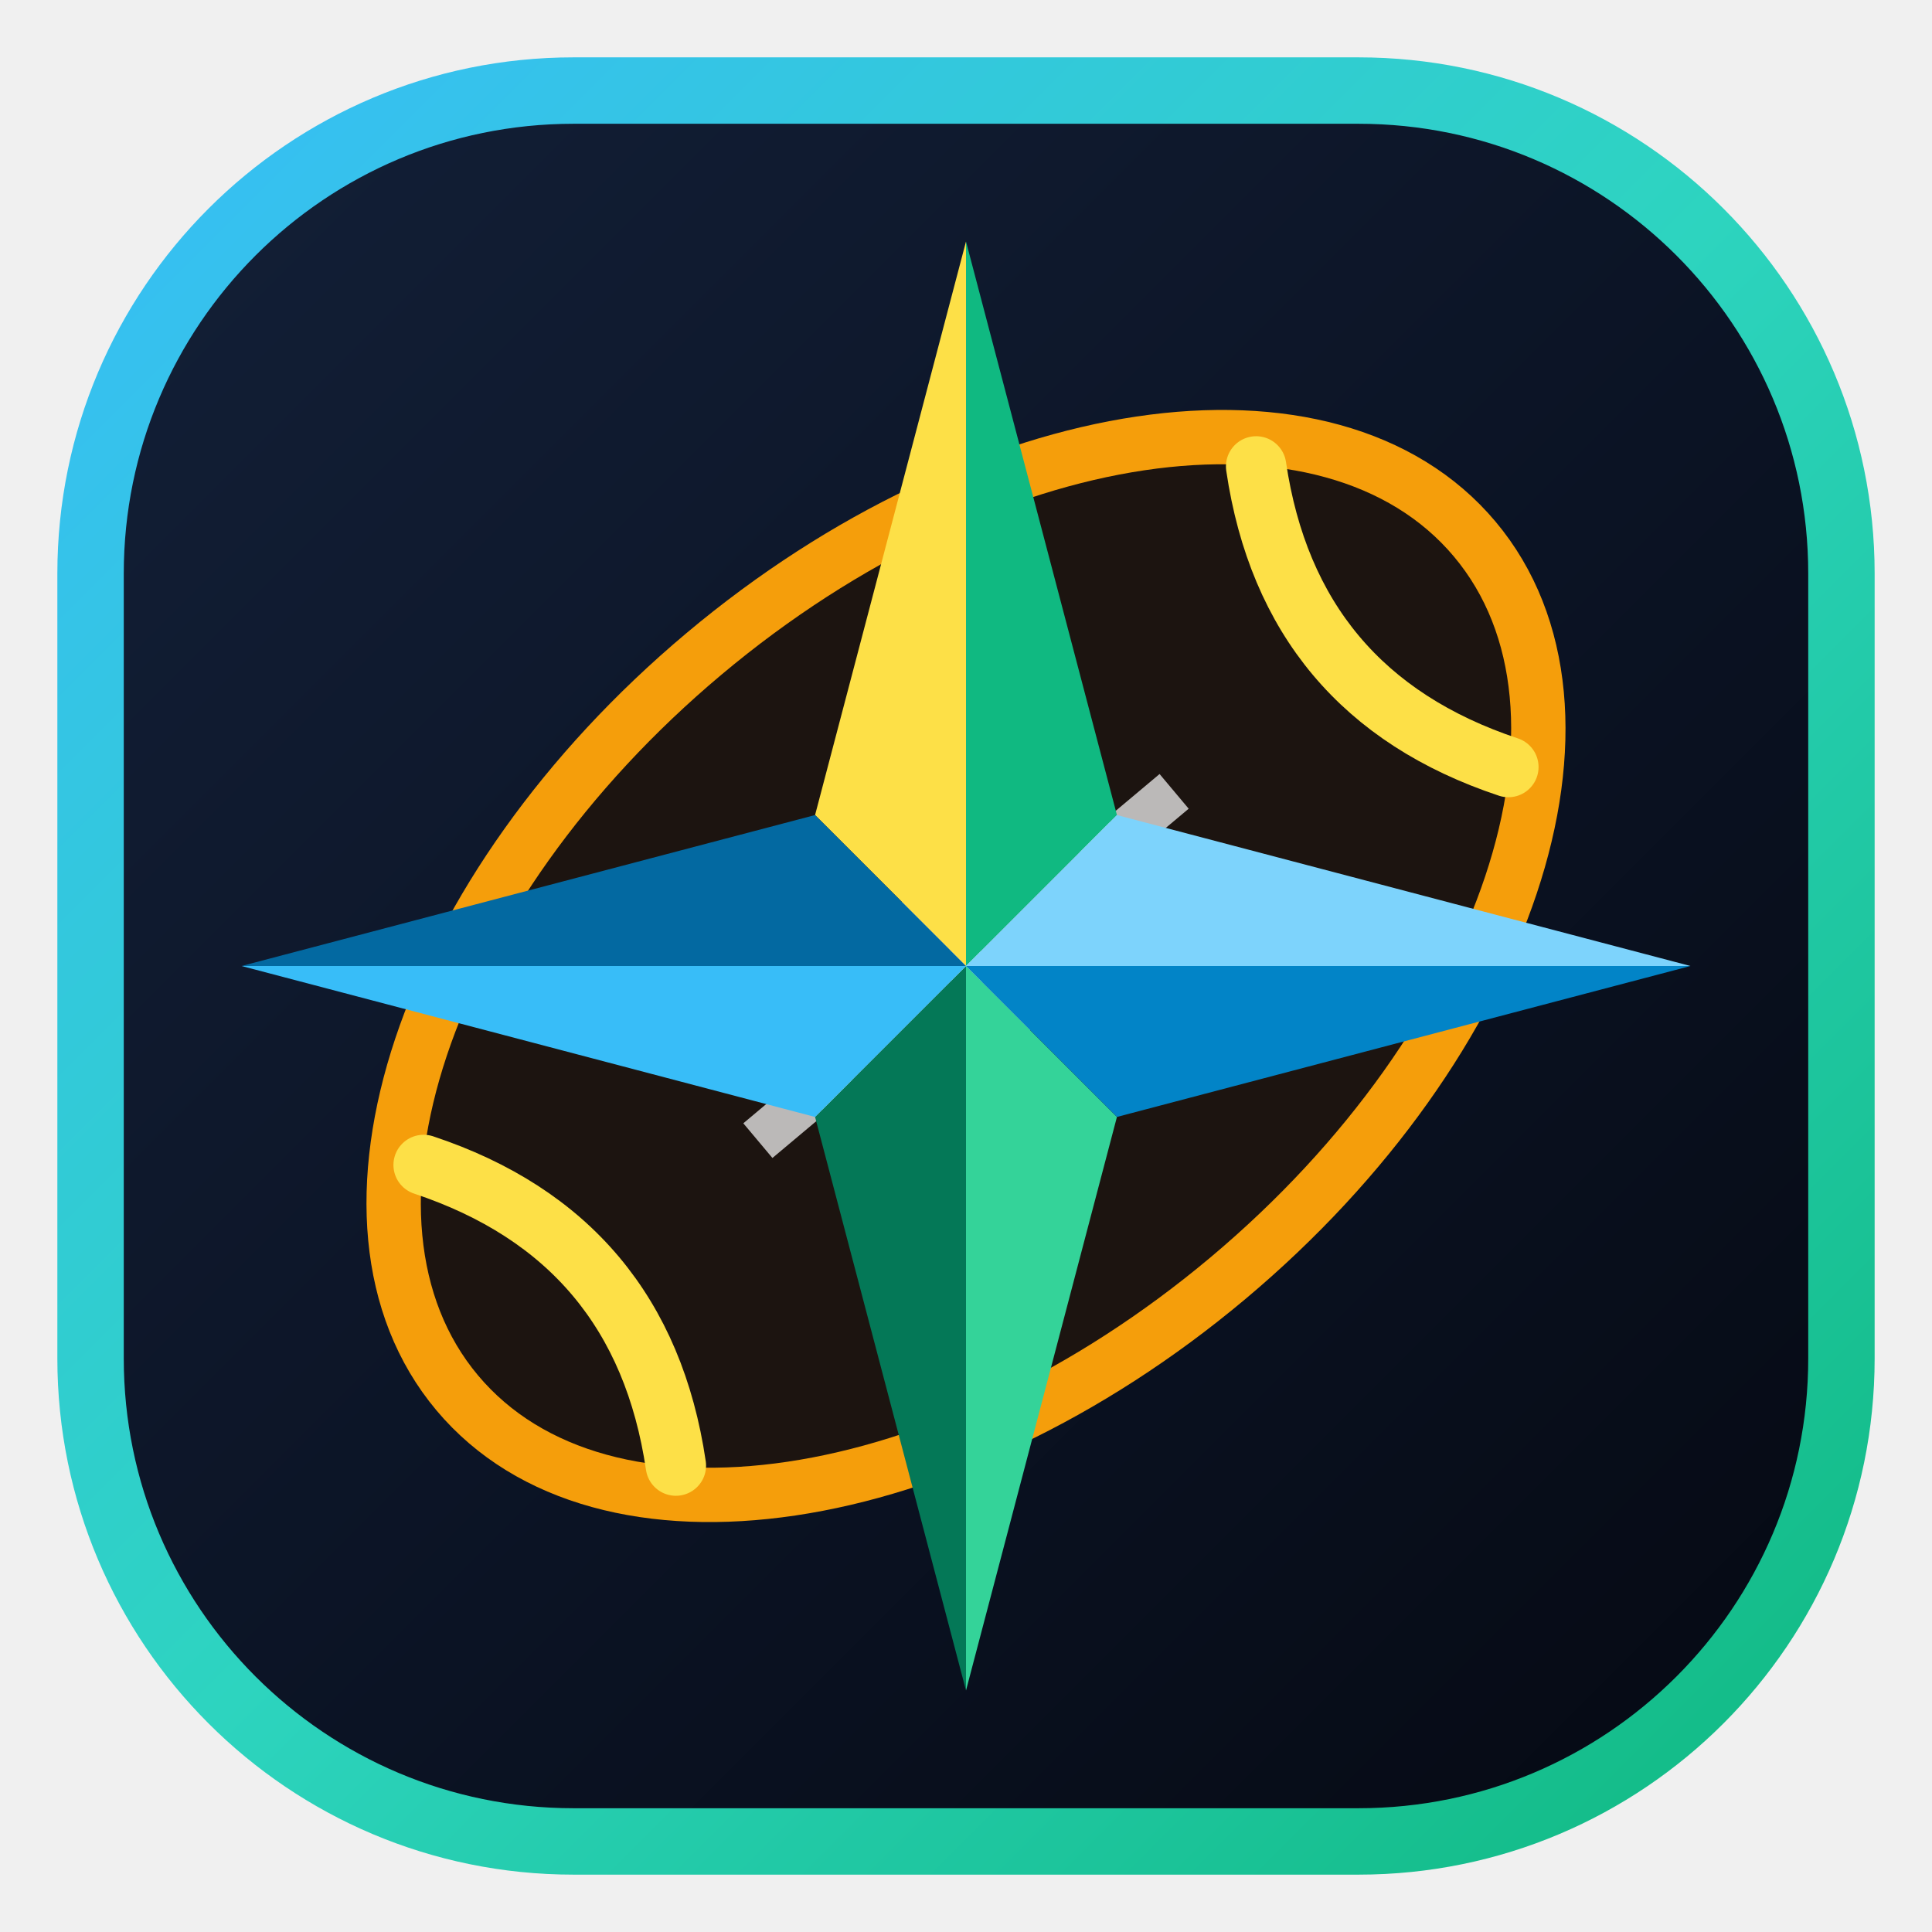
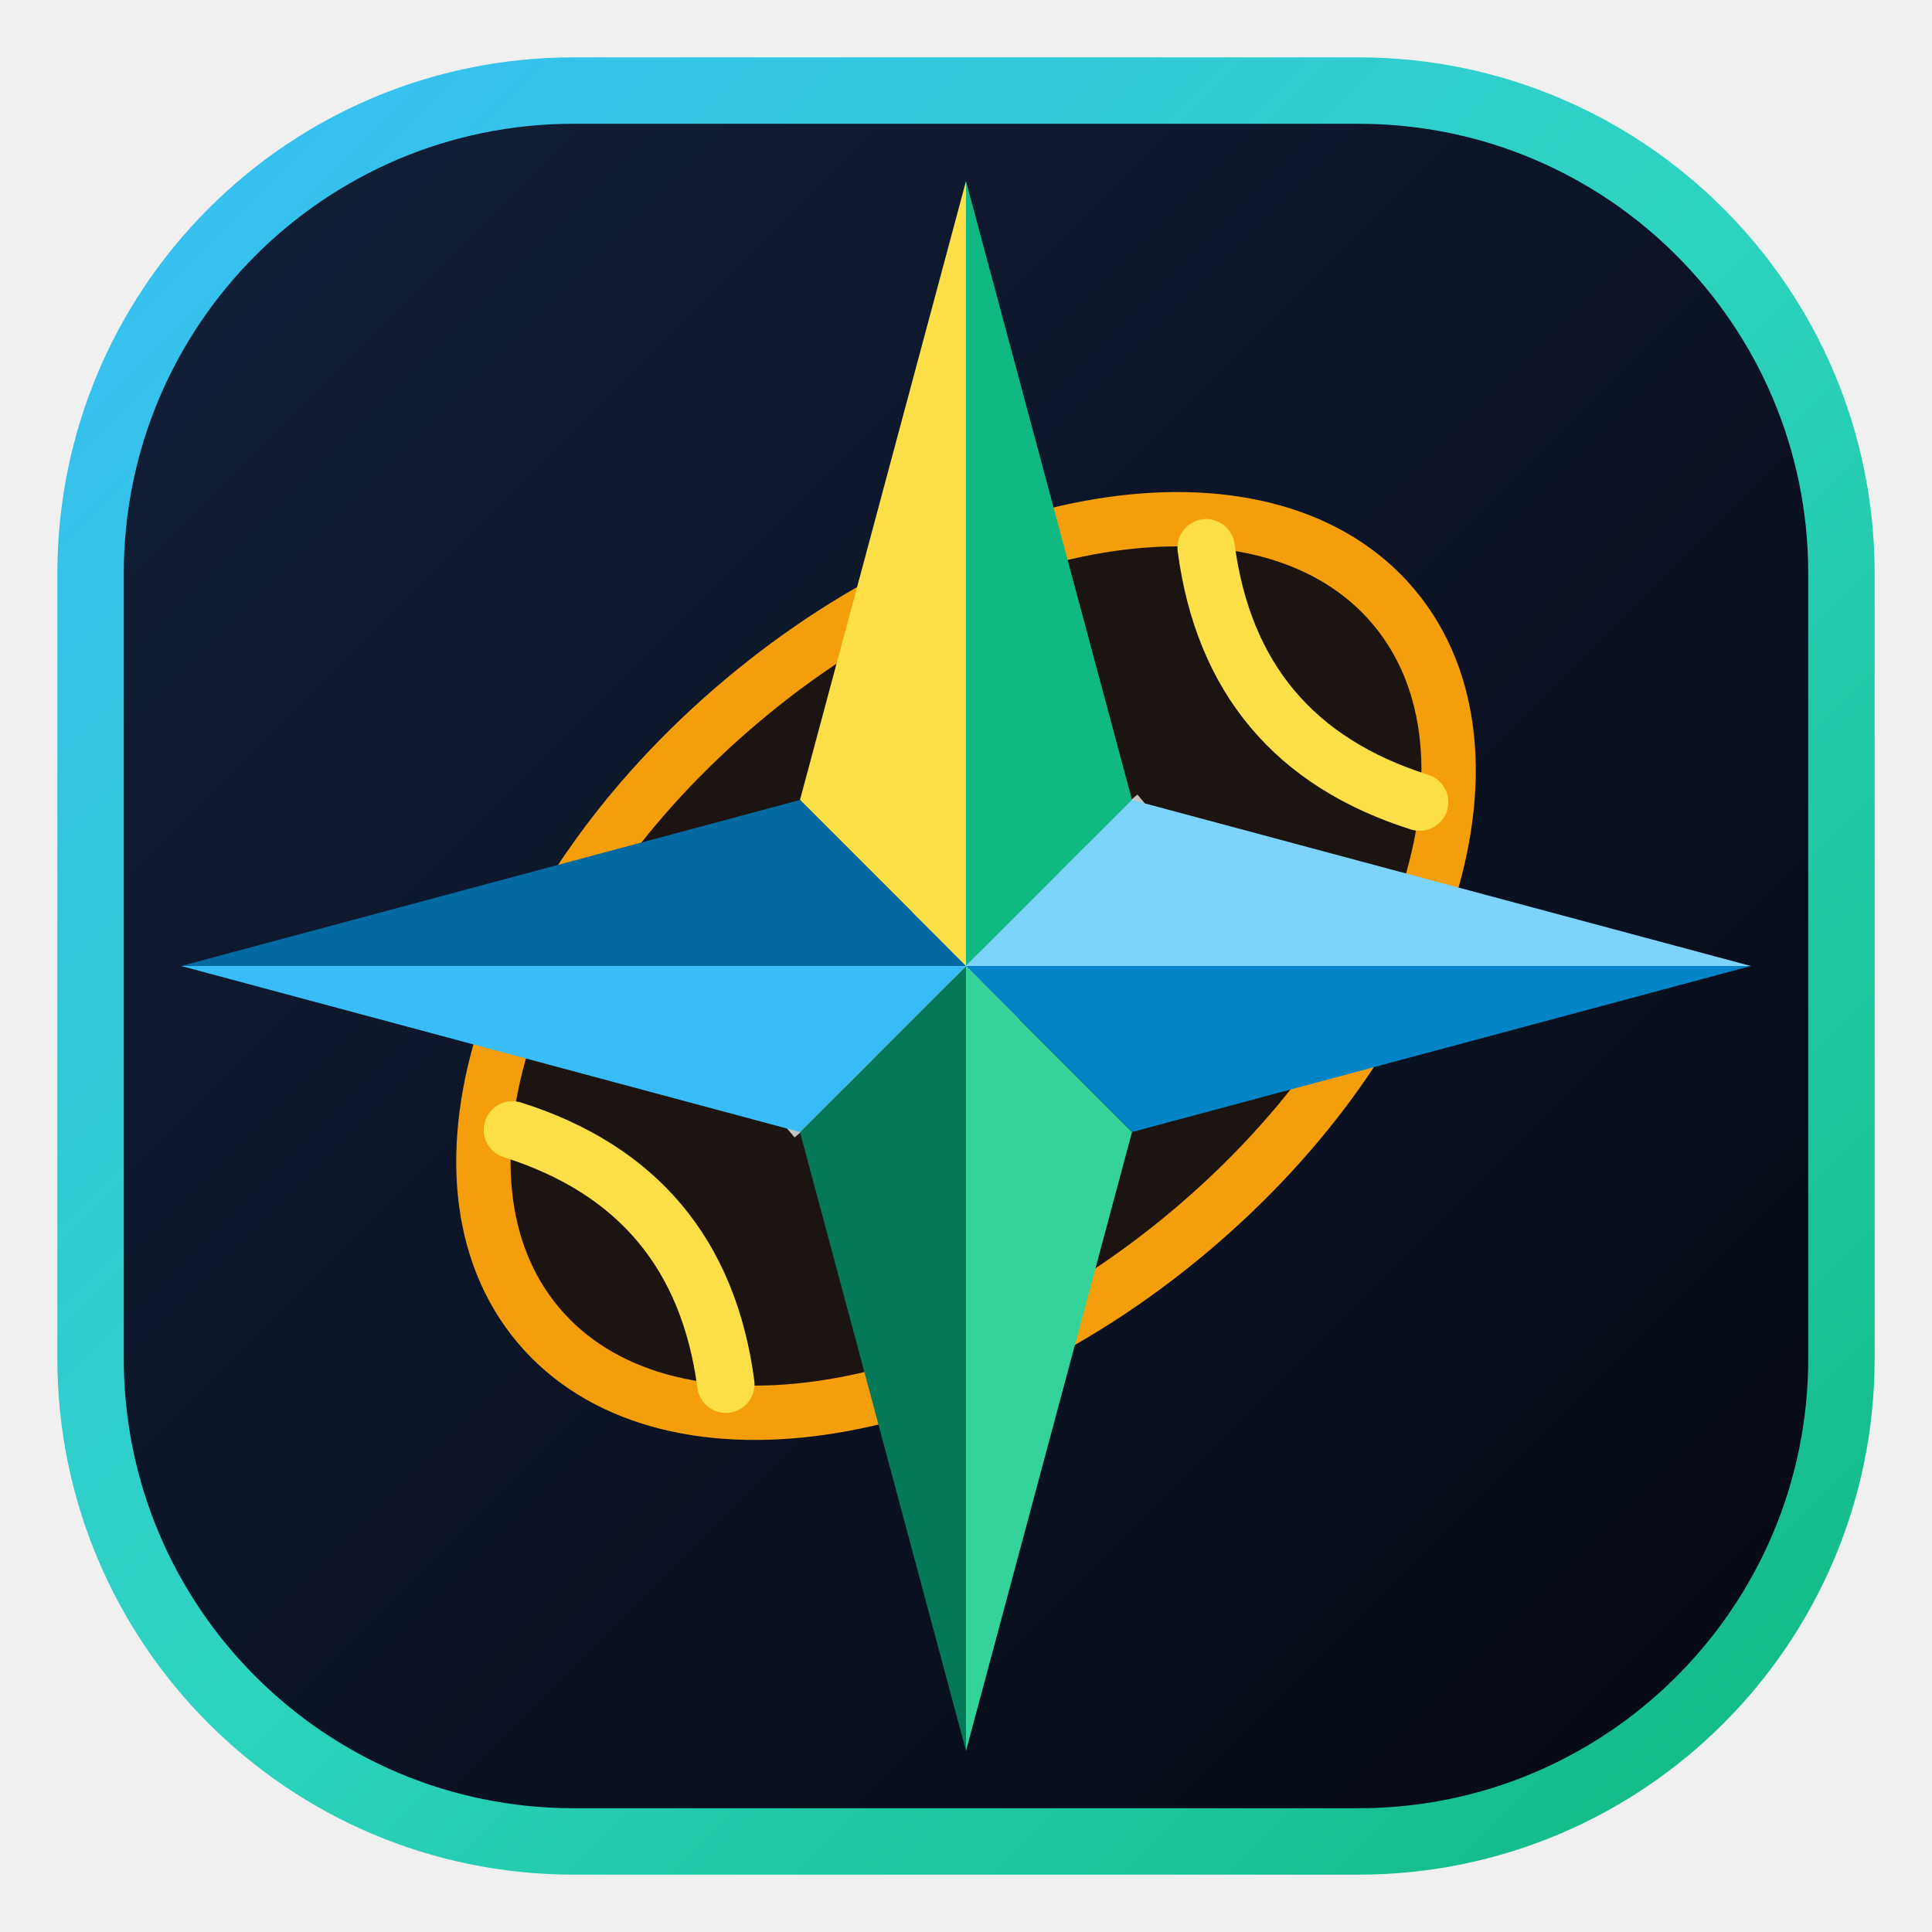
<svg xmlns="http://www.w3.org/2000/svg" width="512" height="512" viewBox="0 0 64 64" fill="none">
  <defs>
    <linearGradient id="bgGrad" x1="0%" y1="0%" x2="100%" y2="100%">
      <stop offset="0%" stop-color="#132038" />
      <stop offset="55%" stop-color="#0b1324" />
      <stop offset="100%" stop-color="#050912" />
    </linearGradient>
    <linearGradient id="rimGrad" x1="0%" y1="0%" x2="100%" y2="100%">
      <stop offset="0%" stop-color="#38bdf8" />
      <stop offset="50%" stop-color="#2dd4bf" />
      <stop offset="100%" stop-color="#10b981" />
    </linearGradient>
  </defs>
  <rect x="3" y="3" width="58" height="58" rx="16" fill="url(#bgGrad)" stroke="url(#rimGrad)" stroke-width="2.2" />
  <g transform="rotate(-40 32 32)">
-     <ellipse cx="32" cy="32" rx="22" ry="13.5" fill="#1c1410" stroke="#f59e0b" stroke-width="1.8" />
-     <path d="M 14 25.5 Q 18 32 14 38.5" stroke="#fde047" stroke-width="2" stroke-linecap="round" />
-     <path d="M 50 25.5 Q 46 32 50 38.5" stroke="#fde047" stroke-width="2" stroke-linecap="round" />
-     <line x1="23" y1="32" x2="41" y2="32" stroke="#ffffff" stroke-opacity="0.7" stroke-width="1.5" />
-     <line x1="26" y1="29" x2="26" y2="35" stroke="#ffffff" stroke-opacity="0.7" stroke-width="1.4" />
-     <line x1="32" y1="29" x2="32" y2="35" stroke="#ffffff" stroke-opacity="0.7" stroke-width="1.4" />
-     <line x1="38" y1="29" x2="38" y2="35" stroke="#ffffff" stroke-opacity="0.7" stroke-width="1.4" />
+     <ellipse cx="32" cy="32" rx="18.5" ry="11.5" fill="#1c1410" stroke="#f59e0b" stroke-width="1.8" />
+     <path d="M 17 26.5 Q 20.5 32 17 37.5" stroke="#fde047" stroke-width="1.9" stroke-linecap="round" />
+     <path d="M 47 26.5 Q 43.5 32 47 37.5" stroke="#fde047" stroke-width="1.9" stroke-linecap="round" />
+     <line x1="24" y1="32" x2="40" y2="32" stroke="#ffffff" stroke-opacity="0.75" stroke-width="1.4" />
+     <line x1="27" y1="29.5" x2="27" y2="34.5" stroke="#ffffff" stroke-opacity="0.75" stroke-width="1.3" />
+     <line x1="32" y1="29.5" x2="32" y2="34.5" stroke="#ffffff" stroke-opacity="0.75" stroke-width="1.3" />
+     <line x1="37" y1="29.5" x2="37" y2="34.5" stroke="#ffffff" stroke-opacity="0.75" stroke-width="1.3" />
  </g>
-   <polygon points="32,8 32,32 27,27" fill="#fde047" />
-   <polygon points="32,8 37,27 32,32" fill="#10b981" />
-   <polygon points="32,56 32,32 37,37" fill="#34d399" />
-   <polygon points="32,56 27,37 32,32" fill="#047857" />
-   <polygon points="56,32 32,32 37,27" fill="#7dd3fc" />
-   <polygon points="56,32 37,37 32,32" fill="#0284c7" />
-   <polygon points="8,32 32,32 27,37" fill="#38bdf8" />
-   <polygon points="8,32 27,27 32,32" fill="#0369a1" />
+   <polygon points="32,6 32,32 26.5,26.5" fill="#fde047" />
+   <polygon points="32,6 37.5,26.5 32,32" fill="#10b981" />
+   <polygon points="32,58 32,32 37.5,37.5" fill="#34d399" />
+   <polygon points="32,58 26.5,37.5 32,32" fill="#047857" />
+   <polygon points="58,32 32,32 37.5,26.5" fill="#7dd3fc" />
+   <polygon points="58,32 37.5,37.5 32,32" fill="#0284c7" />
+   <polygon points="6,32 32,32 26.5,37.5" fill="#38bdf8" />
+   <polygon points="6,32 26.5,26.5 32,32" fill="#0369a1" />
</svg>
